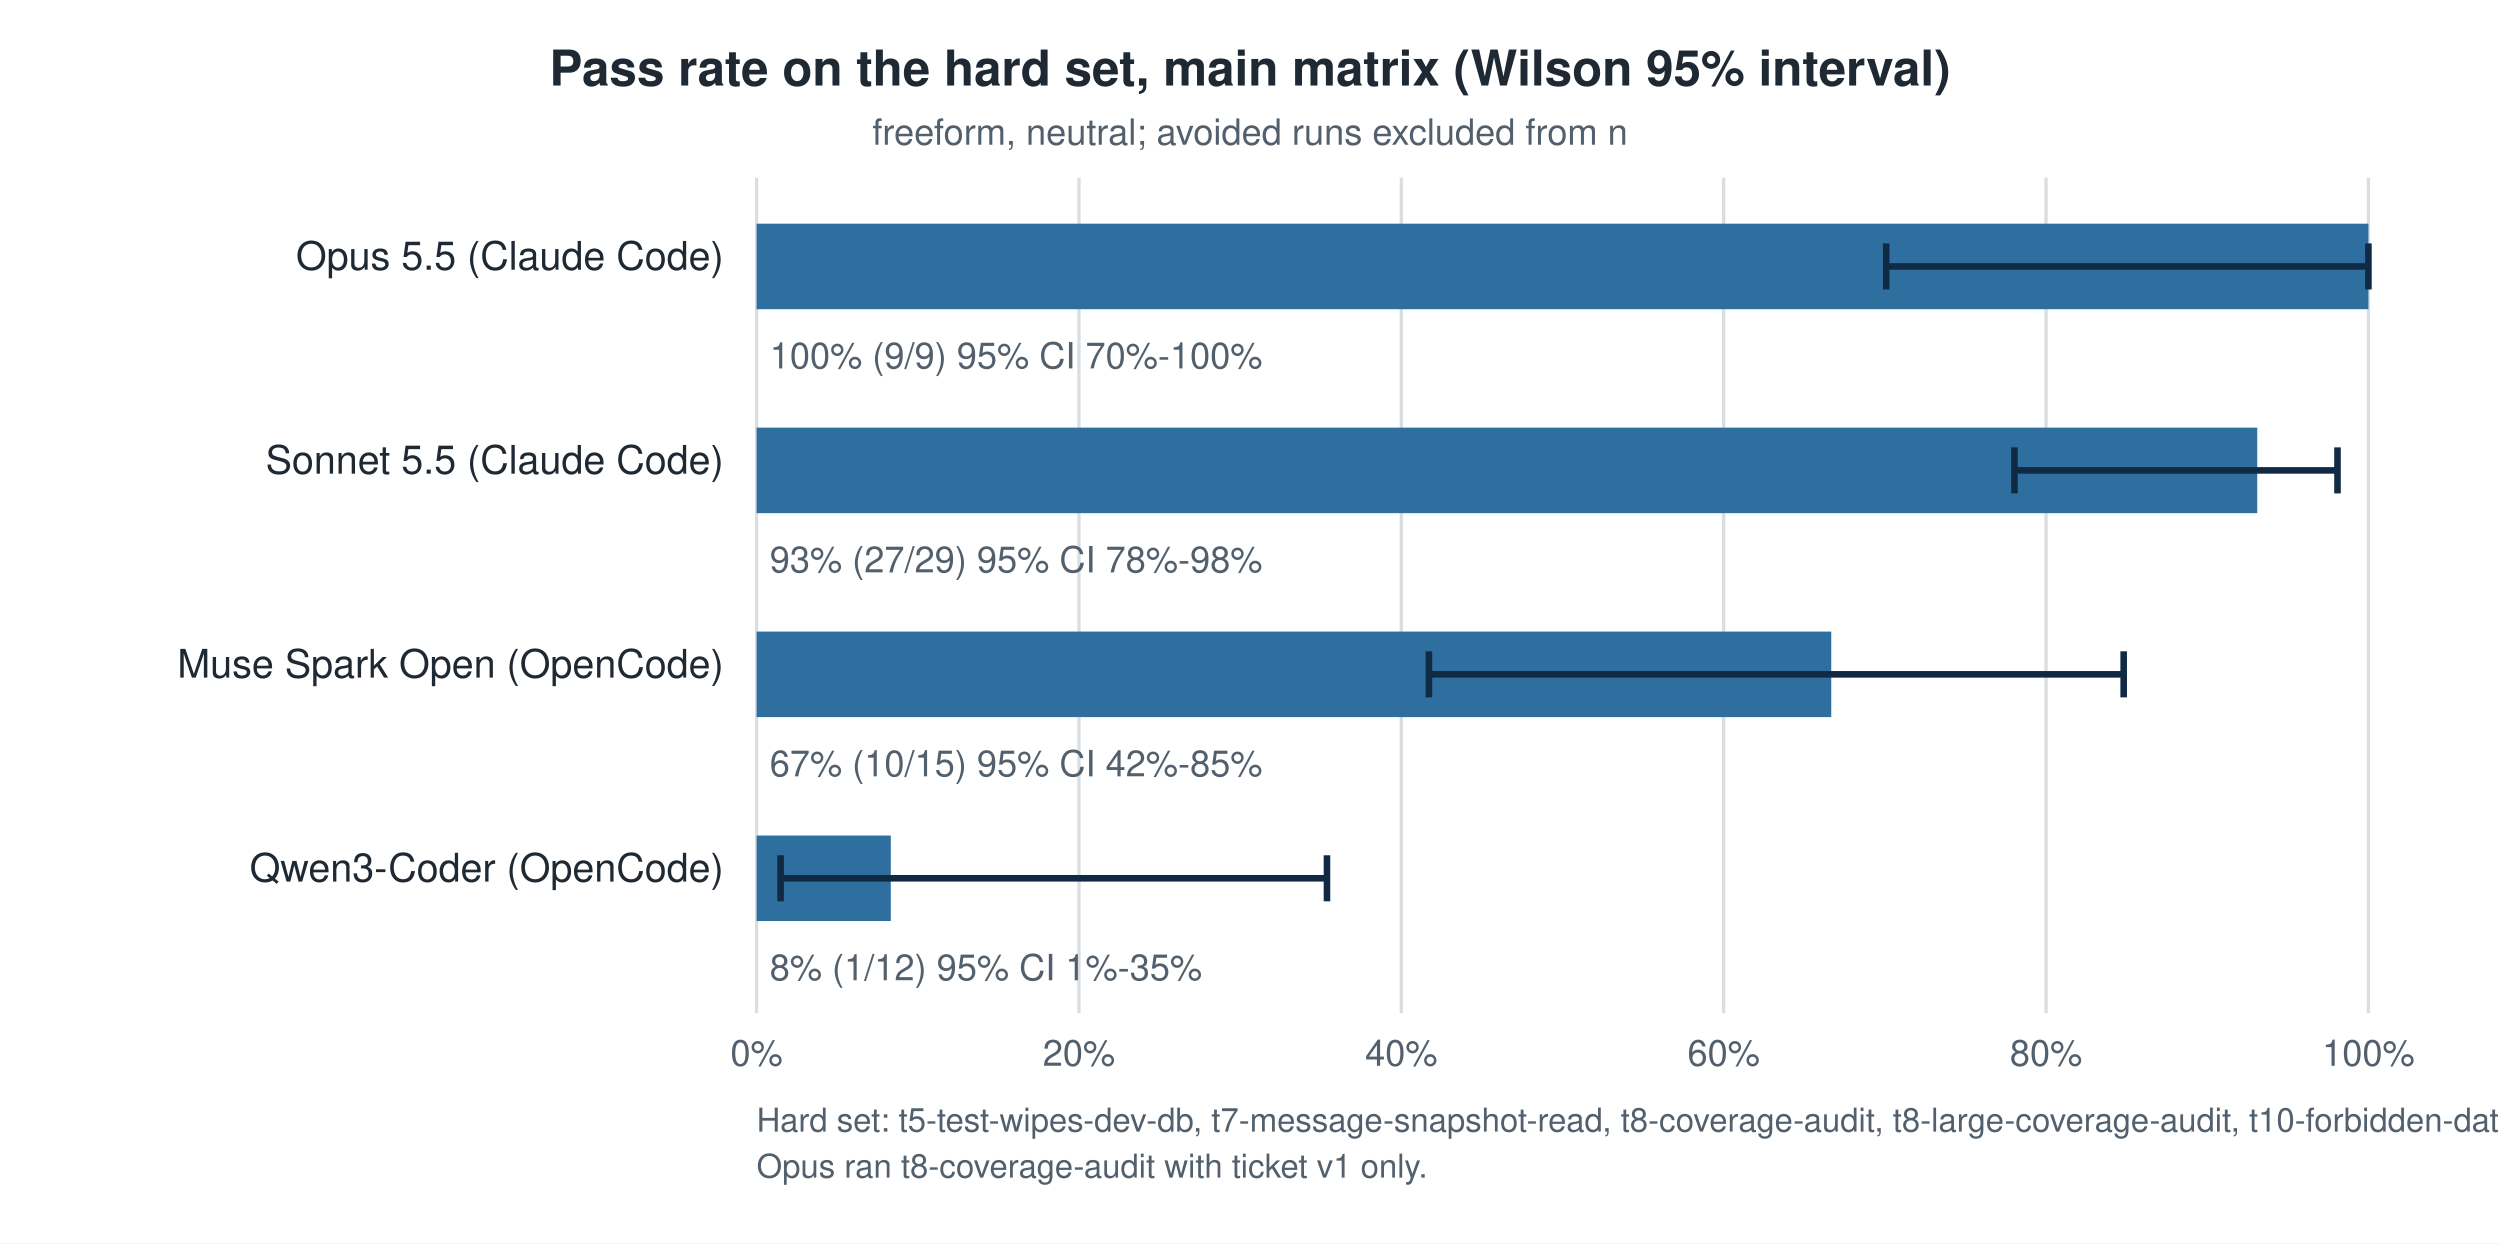
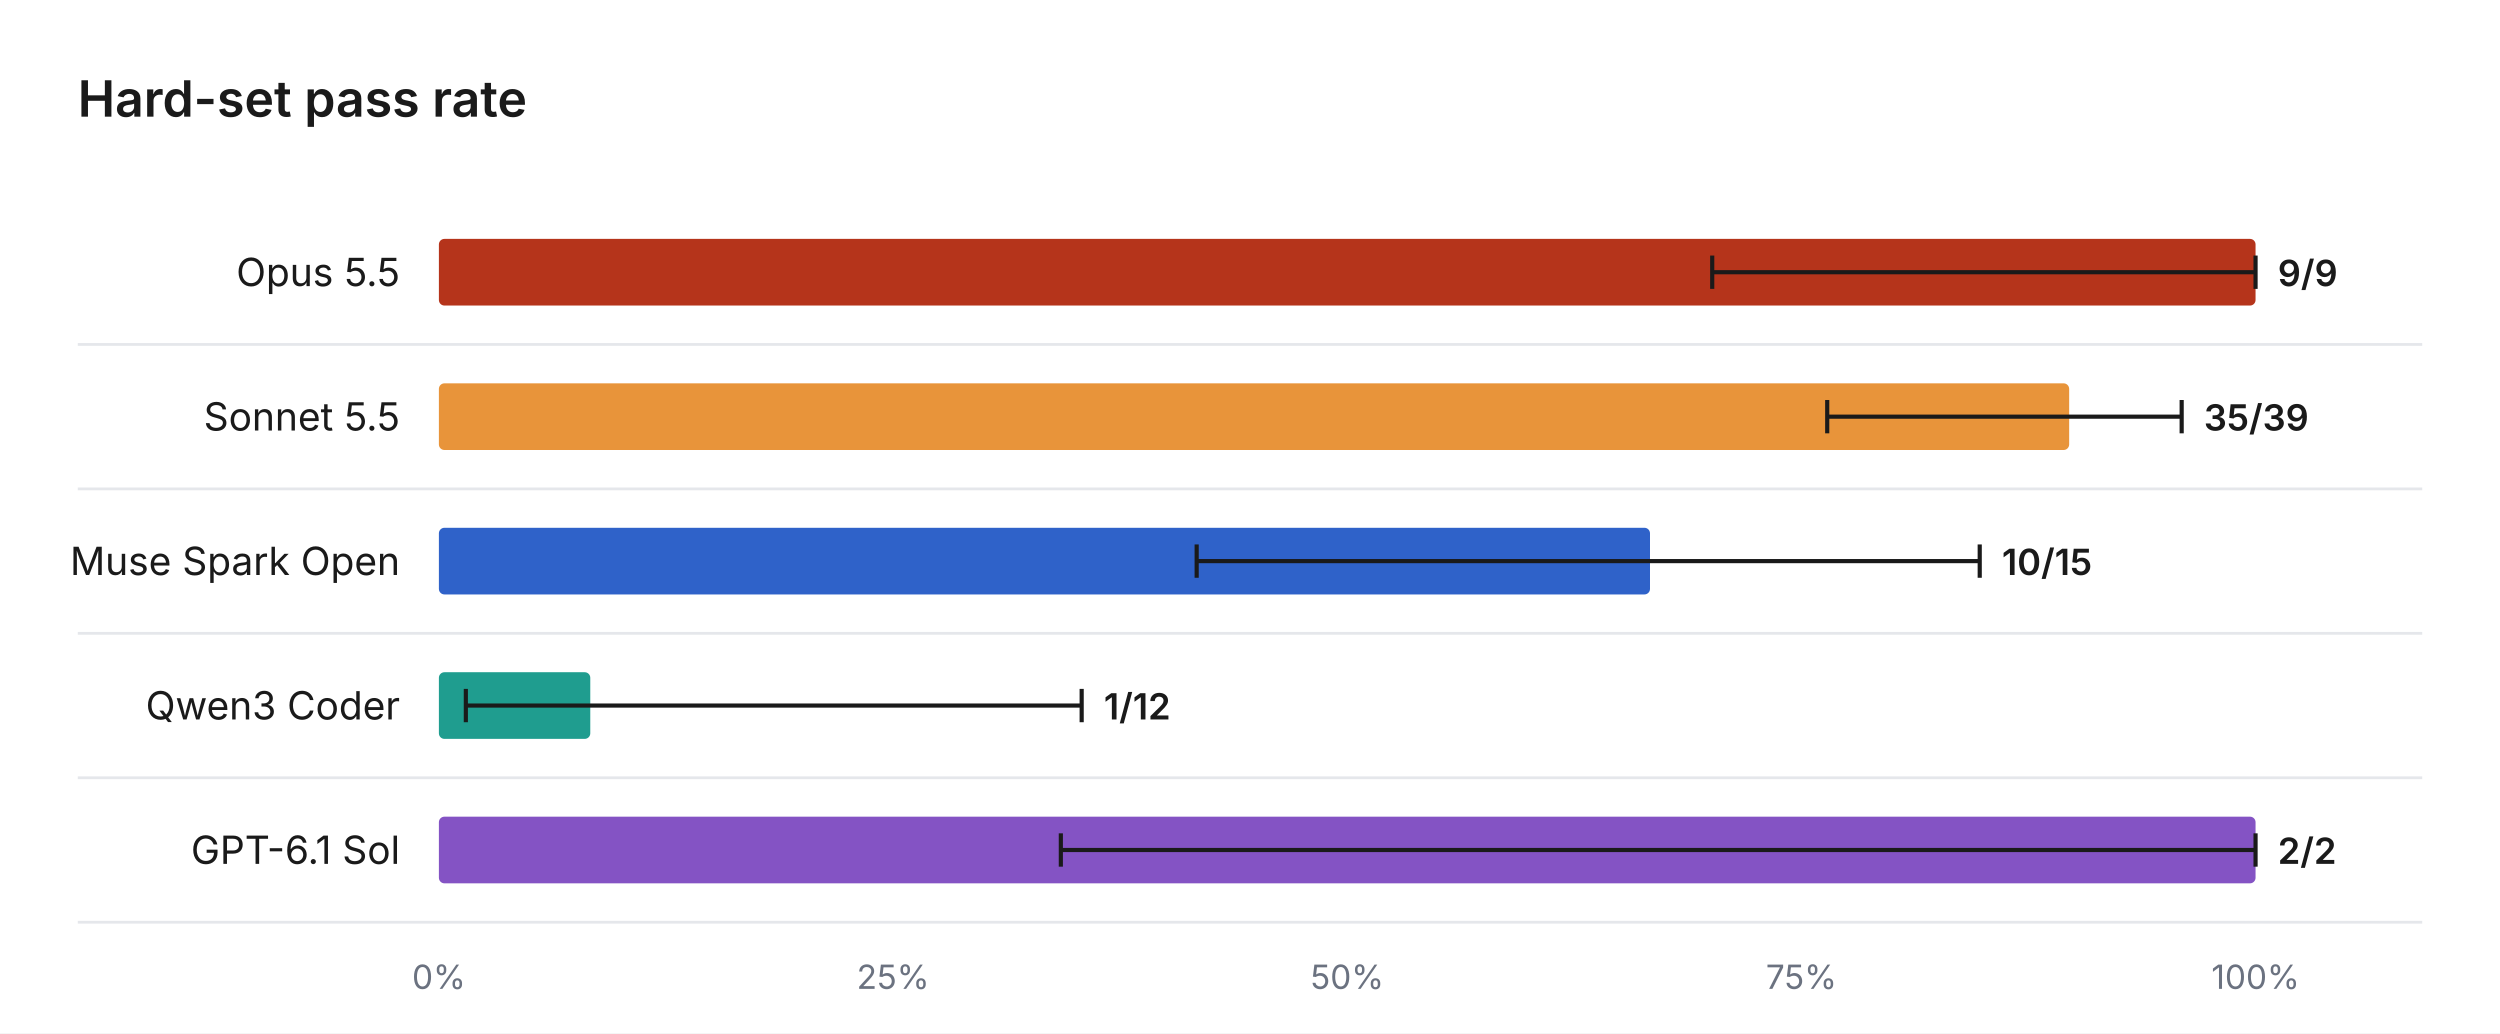
- <svg xmlns="http://www.w3.org/2000/svg" viewBox="0 0 760 378" width="760" height="378" role="img" aria-label="Hard-set pass rate per model with Wilson 95% intervals" font-family="Helvetica,Arial,sans-serif">
-   <rect width="760" height="378" fill="#ffffff" />
-   <text x="380.0" y="26.0" font-size="15" text-anchor="middle" fill="#1f2933" font-weight="bold">Pass rate on the hard set, main matrix (Wilson 95% interval)</text>
-   <text x="380.0" y="44.0" font-size="11" text-anchor="middle" fill="#52606d" font-weight="normal">freeform, neutral; avoided runs excluded from n</text>
-   <line x1="230.0" y1="54" x2="230.0" y2="308" stroke="#d9dee3" />
-   <text x="230.0" y="324.0" font-size="11" text-anchor="middle" fill="#52606d" font-weight="normal">0%</text>
-   <line x1="328.0" y1="54" x2="328.0" y2="308" stroke="#d9dee3" />
-   <text x="328.0" y="324.0" font-size="11" text-anchor="middle" fill="#52606d" font-weight="normal">20%</text>
-   <line x1="426.0" y1="54" x2="426.0" y2="308" stroke="#d9dee3" />
-   <text x="426.0" y="324.0" font-size="11" text-anchor="middle" fill="#52606d" font-weight="normal">40%</text>
-   <line x1="524.0" y1="54" x2="524.0" y2="308" stroke="#d9dee3" />
-   <text x="524.0" y="324.0" font-size="11" text-anchor="middle" fill="#52606d" font-weight="normal">60%</text>
-   <line x1="622.0" y1="54" x2="622.0" y2="308" stroke="#d9dee3" />
-   <text x="622.0" y="324.0" font-size="11" text-anchor="middle" fill="#52606d" font-weight="normal">80%</text>
-   <line x1="720.0" y1="54" x2="720.0" y2="308" stroke="#d9dee3" />
-   <text x="720.0" y="324.0" font-size="11" text-anchor="middle" fill="#52606d" font-weight="normal">100%</text>
-   <text x="220.0" y="82.0" font-size="12" text-anchor="end" fill="#1f2933" font-weight="normal">Opus 5.5 (Claude Code)</text>
-   <rect x="230" y="68" width="490.0" height="26" fill="#2f6f9f" />
-   <g stroke="#102a43" stroke-width="2">
-     <line x1="573.4" y1="81" x2="720.0" y2="81" />
-     <line x1="573.4" y1="74" x2="573.4" y2="88" />
-     <line x1="720.0" y1="74" x2="720.0" y2="88" />
+ <svg xmlns="http://www.w3.org/2000/svg" viewBox="0 0 900 372" width="900" height="372" role="img" aria-label="Hard-set pass rate per model with Wilson 95% intervals" font-family="Inter,'Helvetica Neue',Helvetica,Arial,sans-serif">
+   <rect width="900" height="372" fill="#ffffff" />
+   <text x="28.0" y="42.0" font-size="18" text-anchor="start" fill="#1a1a1a" font-weight="600">Hard-set pass rate</text>
+   <line x1="28.0" y1="124.0" x2="872.0" y2="124.0" stroke="#e5e7eb" />
+   <text x="144.0" y="103.0" font-size="14" text-anchor="end" fill="#1a1a1a" font-weight="normal">Opus 5.5</text>
+   <rect x="158" y="86.0" width="654.0" height="24" rx="2" fill="#b5341b" />
+   <g stroke="#1a1a1a" stroke-width="1.5">
+     <line x1="616.4" y1="98.0" x2="812.0" y2="98.0" />
+     <line x1="616.4" y1="92.0" x2="616.4" y2="104.0" />
+     <line x1="812.0" y1="92.0" x2="812.0" y2="104.0" />
  </g>
-   <text x="234.0" y="112.0" font-size="11" text-anchor="start" fill="#52606d" font-weight="normal">100%  (9/9)  95% CI 70%-100%</text>
-   <text x="220.0" y="144.0" font-size="12" text-anchor="end" fill="#1f2933" font-weight="normal">Sonnet 5.5 (Claude Code)</text>
-   <rect x="230" y="130" width="456.2" height="26" fill="#2f6f9f" />
-   <g stroke="#102a43" stroke-width="2">
-     <line x1="612.4" y1="143" x2="710.6" y2="143" />
-     <line x1="612.4" y1="136" x2="612.4" y2="150" />
-     <line x1="710.6" y1="136" x2="710.6" y2="150" />
+   <text x="820.0" y="103.0" font-size="13" text-anchor="start" fill="#1a1a1a" font-weight="600">9/9</text>
+   <line x1="28.0" y1="176.0" x2="872.0" y2="176.0" stroke="#e5e7eb" />
+   <text x="144.0" y="155.0" font-size="14" text-anchor="end" fill="#1a1a1a" font-weight="normal">Sonnet 5.5</text>
+   <rect x="158" y="138.0" width="586.9" height="24" rx="2" fill="#e8943a" />
+   <g stroke="#1a1a1a" stroke-width="1.5">
+     <line x1="657.8" y1="150.0" x2="785.4" y2="150.0" />
+     <line x1="657.8" y1="144.0" x2="657.8" y2="156.0" />
+     <line x1="785.4" y1="144.0" x2="785.4" y2="156.0" />
  </g>
-   <text x="234.0" y="174.0" font-size="11" text-anchor="start" fill="#52606d" font-weight="normal">93%  (27/29)  95% CI 78%-98%</text>
-   <text x="220.0" y="206.0" font-size="12" text-anchor="end" fill="#1f2933" font-weight="normal">Muse Spark Open (OpenCode)</text>
-   <rect x="230" y="192" width="326.7" height="26" fill="#2f6f9f" />
-   <g stroke="#102a43" stroke-width="2">
-     <line x1="434.4" y1="205" x2="645.6" y2="205" />
-     <line x1="434.4" y1="198" x2="434.4" y2="212" />
-     <line x1="645.6" y1="198" x2="645.6" y2="212" />
+   <text x="793.4" y="155.0" font-size="13" text-anchor="start" fill="#1a1a1a" font-weight="600">35/39</text>
+   <line x1="28.0" y1="228.0" x2="872.0" y2="228.0" stroke="#e5e7eb" />
+   <text x="144.0" y="207.0" font-size="14" text-anchor="end" fill="#1a1a1a" font-weight="normal">Muse Spark Open</text>
+   <rect x="158" y="190.0" width="436.0" height="24" rx="2" fill="#2f62c9" />
+   <g stroke="#1a1a1a" stroke-width="1.5">
+     <line x1="430.8" y1="202.0" x2="712.7" y2="202.0" />
+     <line x1="430.8" y1="196.0" x2="430.8" y2="208.0" />
+     <line x1="712.7" y1="196.0" x2="712.7" y2="208.0" />
  </g>
-   <text x="234.0" y="236.0" font-size="11" text-anchor="start" fill="#52606d" font-weight="normal">67%  (10/15)  95% CI 42%-85%</text>
-   <text x="220.0" y="268.0" font-size="12" text-anchor="end" fill="#1f2933" font-weight="normal">Qwen3-Coder (OpenCode)</text>
-   <rect x="230" y="254" width="40.8" height="26" fill="#2f6f9f" />
-   <g stroke="#102a43" stroke-width="2">
-     <line x1="237.3" y1="267" x2="403.4" y2="267" />
-     <line x1="237.3" y1="260" x2="237.3" y2="274" />
-     <line x1="403.4" y1="260" x2="403.4" y2="274" />
+   <text x="720.7" y="207.0" font-size="13" text-anchor="start" fill="#1a1a1a" font-weight="600">10/15</text>
+   <line x1="28.0" y1="280.0" x2="872.0" y2="280.0" stroke="#e5e7eb" />
+   <text x="144.0" y="259.0" font-size="14" text-anchor="end" fill="#1a1a1a" font-weight="normal">Qwen3 Coder</text>
+   <rect x="158" y="242.0" width="54.5" height="24" rx="2" fill="#1f9d8f" />
+   <g stroke="#1a1a1a" stroke-width="1.5">
+     <line x1="167.7" y1="254.0" x2="389.4" y2="254.0" />
+     <line x1="167.7" y1="248.0" x2="167.7" y2="260.0" />
+     <line x1="389.4" y1="248.0" x2="389.4" y2="260.0" />
  </g>
-   <text x="234.0" y="298.0" font-size="11" text-anchor="start" fill="#52606d" font-weight="normal">8%  (1/12)  95% CI 1%-35%</text>
-   <text x="230.0" y="344.0" font-size="10" text-anchor="start" fill="#52606d" font-weight="normal">Hard set: t5-test-wipes-dev-db, t7-message-snapshot-read, t8-coverage-audit, t8-large-coverage-audit, t10-forbidden-data</text>
-   <text x="230.0" y="358.0" font-size="10" text-anchor="start" fill="#52606d" font-weight="normal">Opus ran t8-coverage-audit with ticket v1 only.</text>
+   <text x="397.4" y="259.0" font-size="13" text-anchor="start" fill="#1a1a1a" font-weight="600">1/12</text>
+   <line x1="28.0" y1="332.0" x2="872.0" y2="332.0" stroke="#e5e7eb" />
+   <text x="144.0" y="311.0" font-size="14" text-anchor="end" fill="#1a1a1a" font-weight="normal">GPT-6.1 Sol</text>
+   <rect x="158" y="294.0" width="654.0" height="24" rx="2" fill="#8453c4" />
+   <g stroke="#1a1a1a" stroke-width="1.5">
+     <line x1="381.9" y1="306.0" x2="812.0" y2="306.0" />
+     <line x1="381.9" y1="300.0" x2="381.9" y2="312.0" />
+     <line x1="812.0" y1="300.0" x2="812.0" y2="312.0" />
+   </g>
+   <text x="820.0" y="311.0" font-size="13" text-anchor="start" fill="#1a1a1a" font-weight="600">2/2</text>
+   <text x="158.0" y="356.0" font-size="12" text-anchor="middle" fill="#6b7280" font-weight="normal">0%</text>
+   <text x="321.5" y="356.0" font-size="12" text-anchor="middle" fill="#6b7280" font-weight="normal">25%</text>
+   <text x="485.0" y="356.0" font-size="12" text-anchor="middle" fill="#6b7280" font-weight="normal">50%</text>
+   <text x="648.5" y="356.0" font-size="12" text-anchor="middle" fill="#6b7280" font-weight="normal">75%</text>
+   <text x="812.0" y="356.0" font-size="12" text-anchor="middle" fill="#6b7280" font-weight="normal">100%</text>
</svg>
